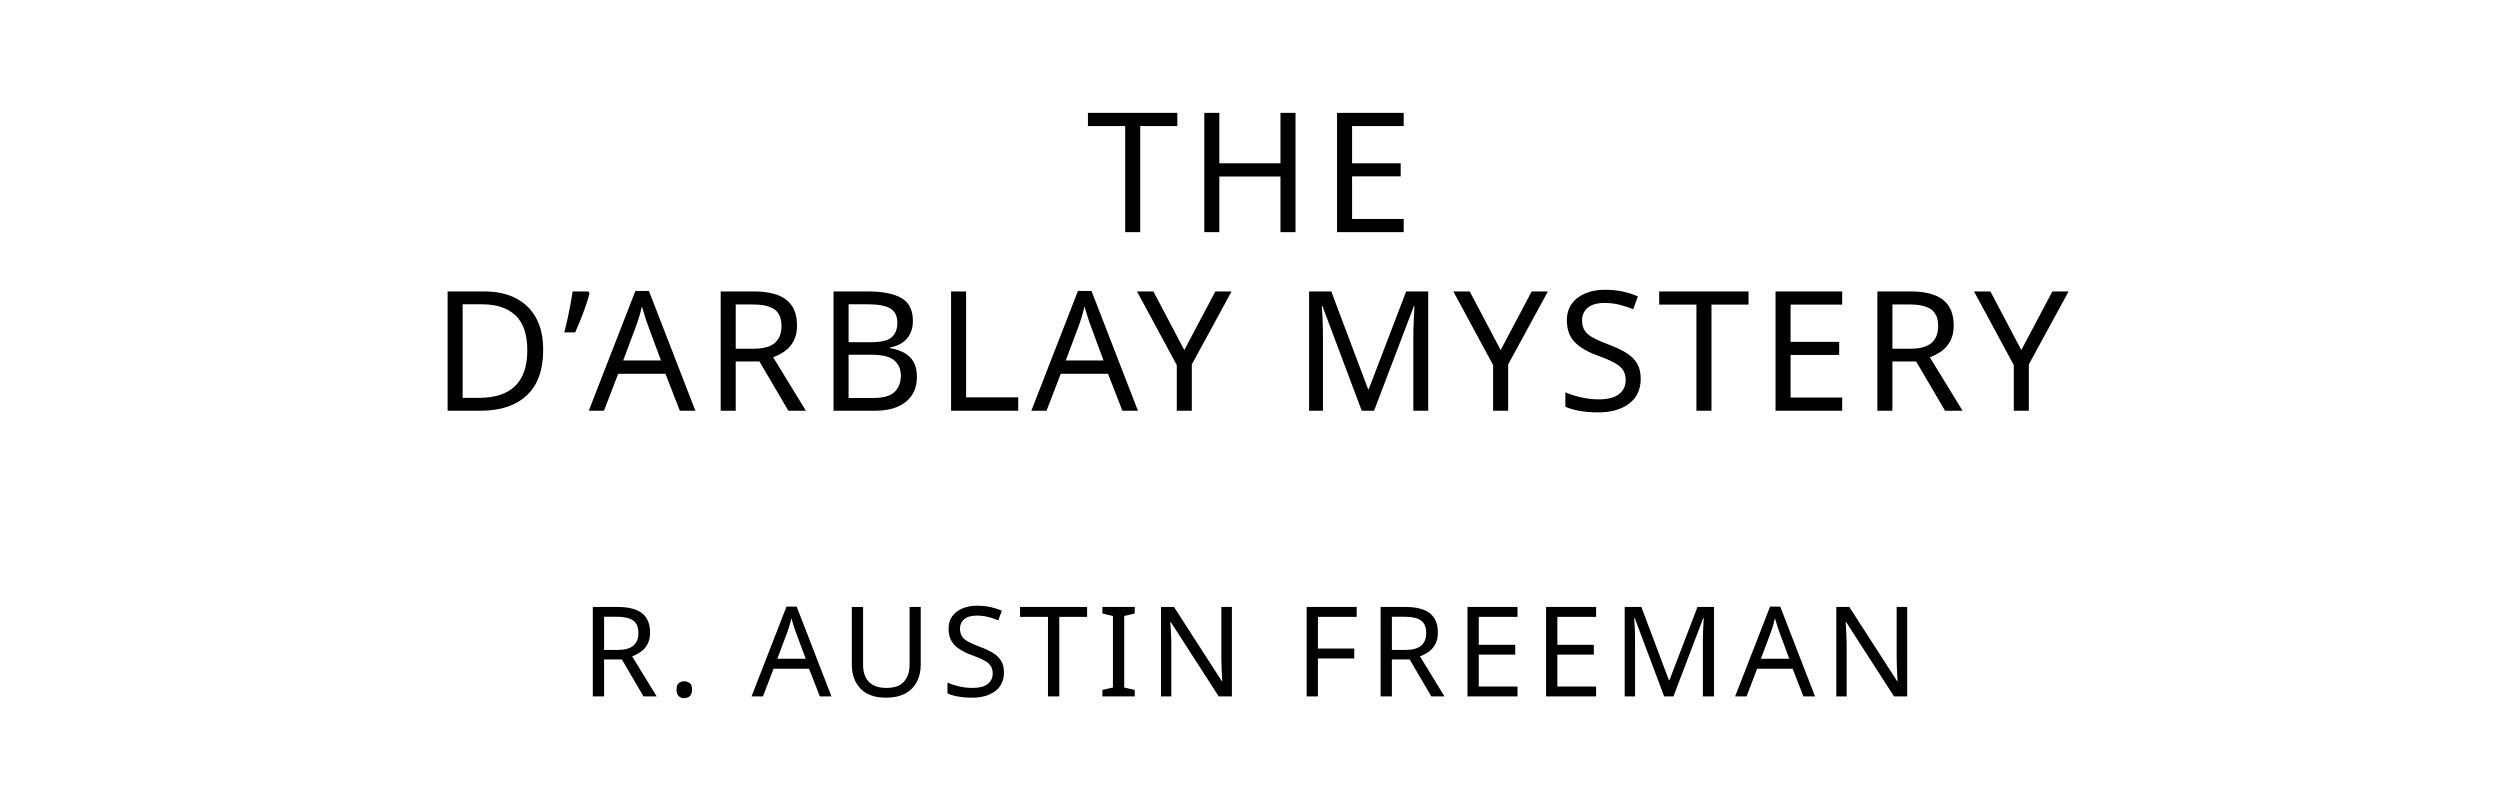
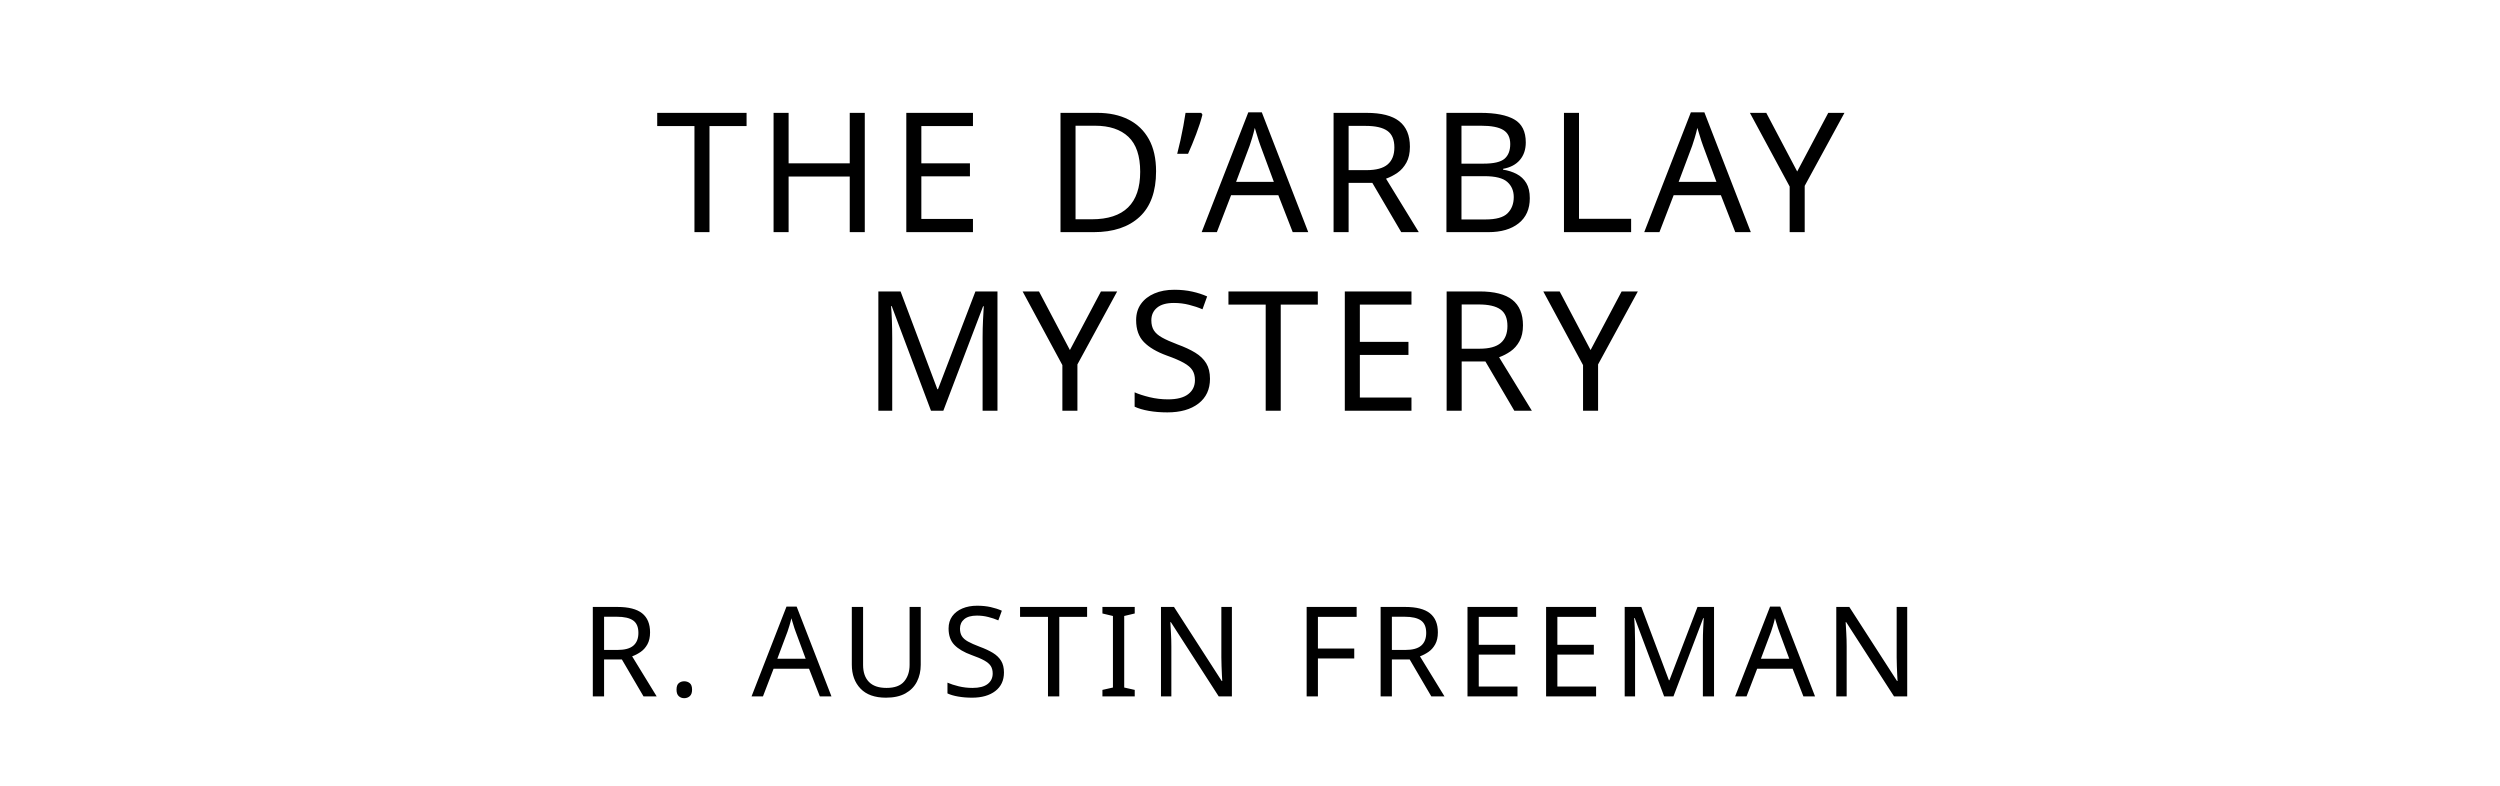
<svg xmlns="http://www.w3.org/2000/svg" version="1.1" viewBox="0 0 1400 440">
  <style type="text/css">
		text{
			font-family: "League Spartan";
			letter-spacing: 5px;
			text-anchor: middle;
		}

		.title{
			font-size: 93.567px;
		}

		.author{
			font-size: 70.175px;
		}
	</style>
-   <text class="title" x="700" y="130">THE</text>
-   <text class="title" x="700" y="230">D’ARBLAY MYSTERY</text>
+   <text class="title" x="700" y="130">THE D’ARBLAY</text>
+   <text class="title" x="700" y="230">MYSTERY</text>
  <text class="author" x="700" y="390">R. AUSTIN FREEMAN</text>
</svg>
